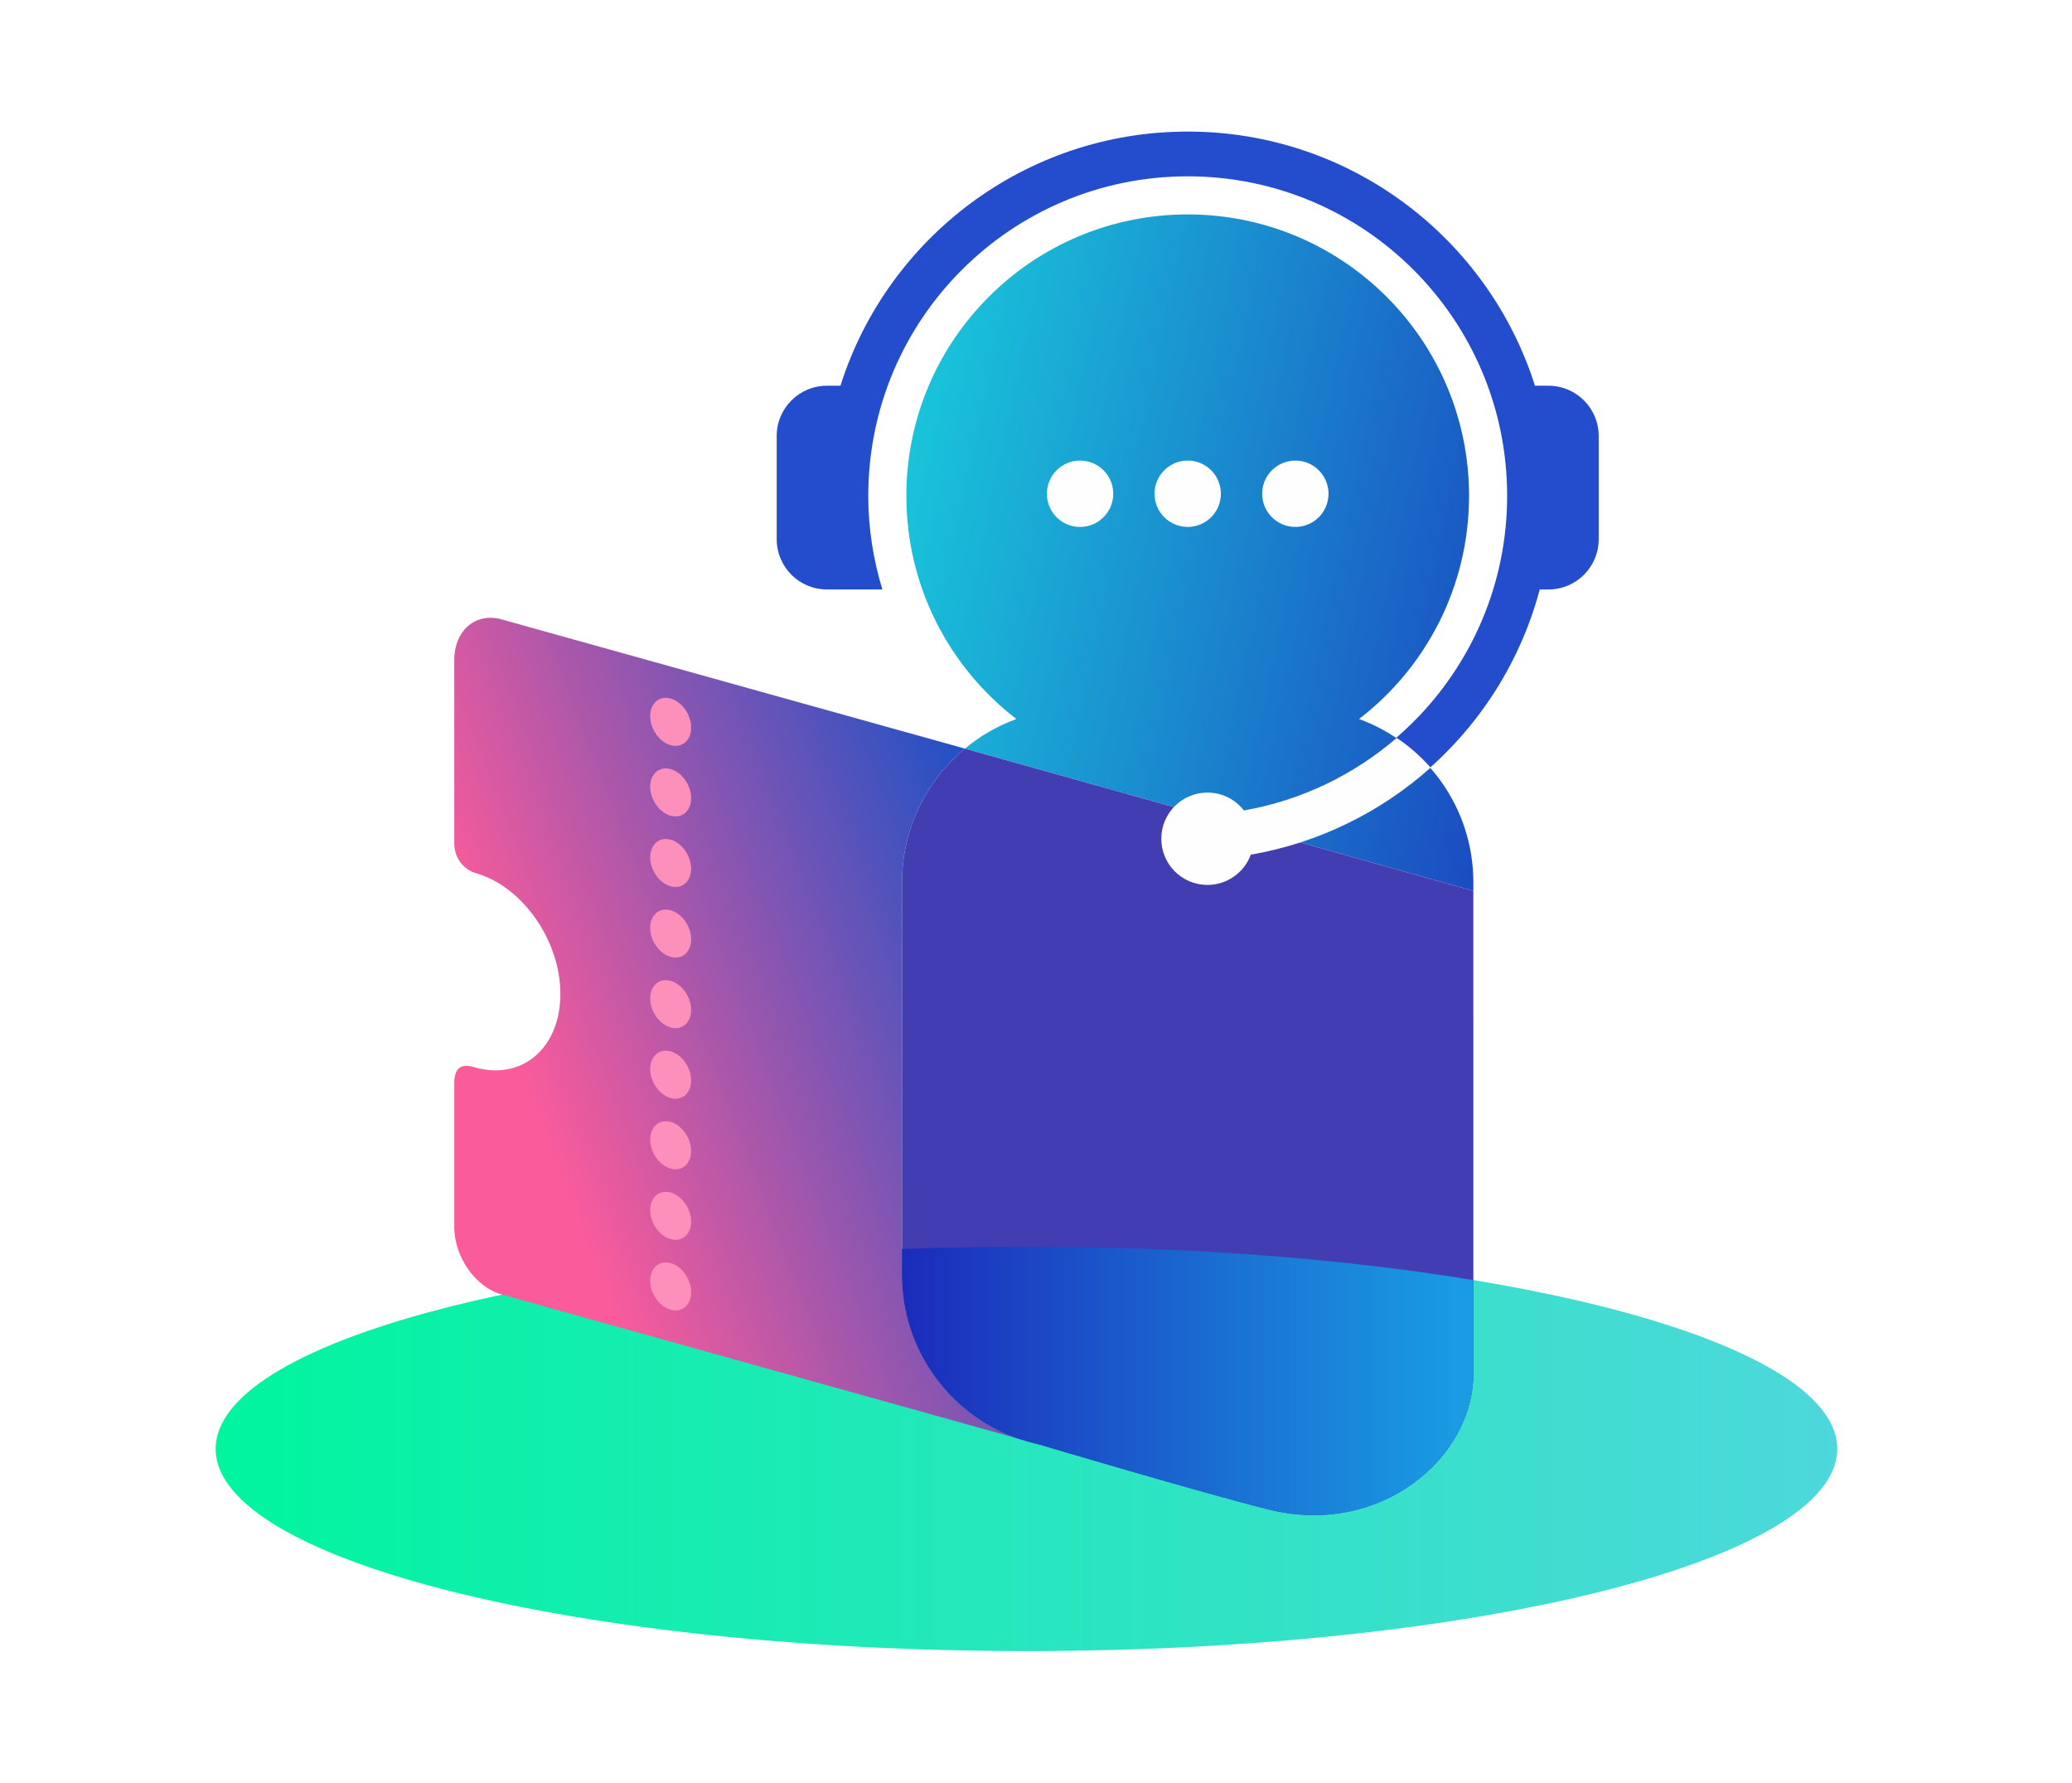
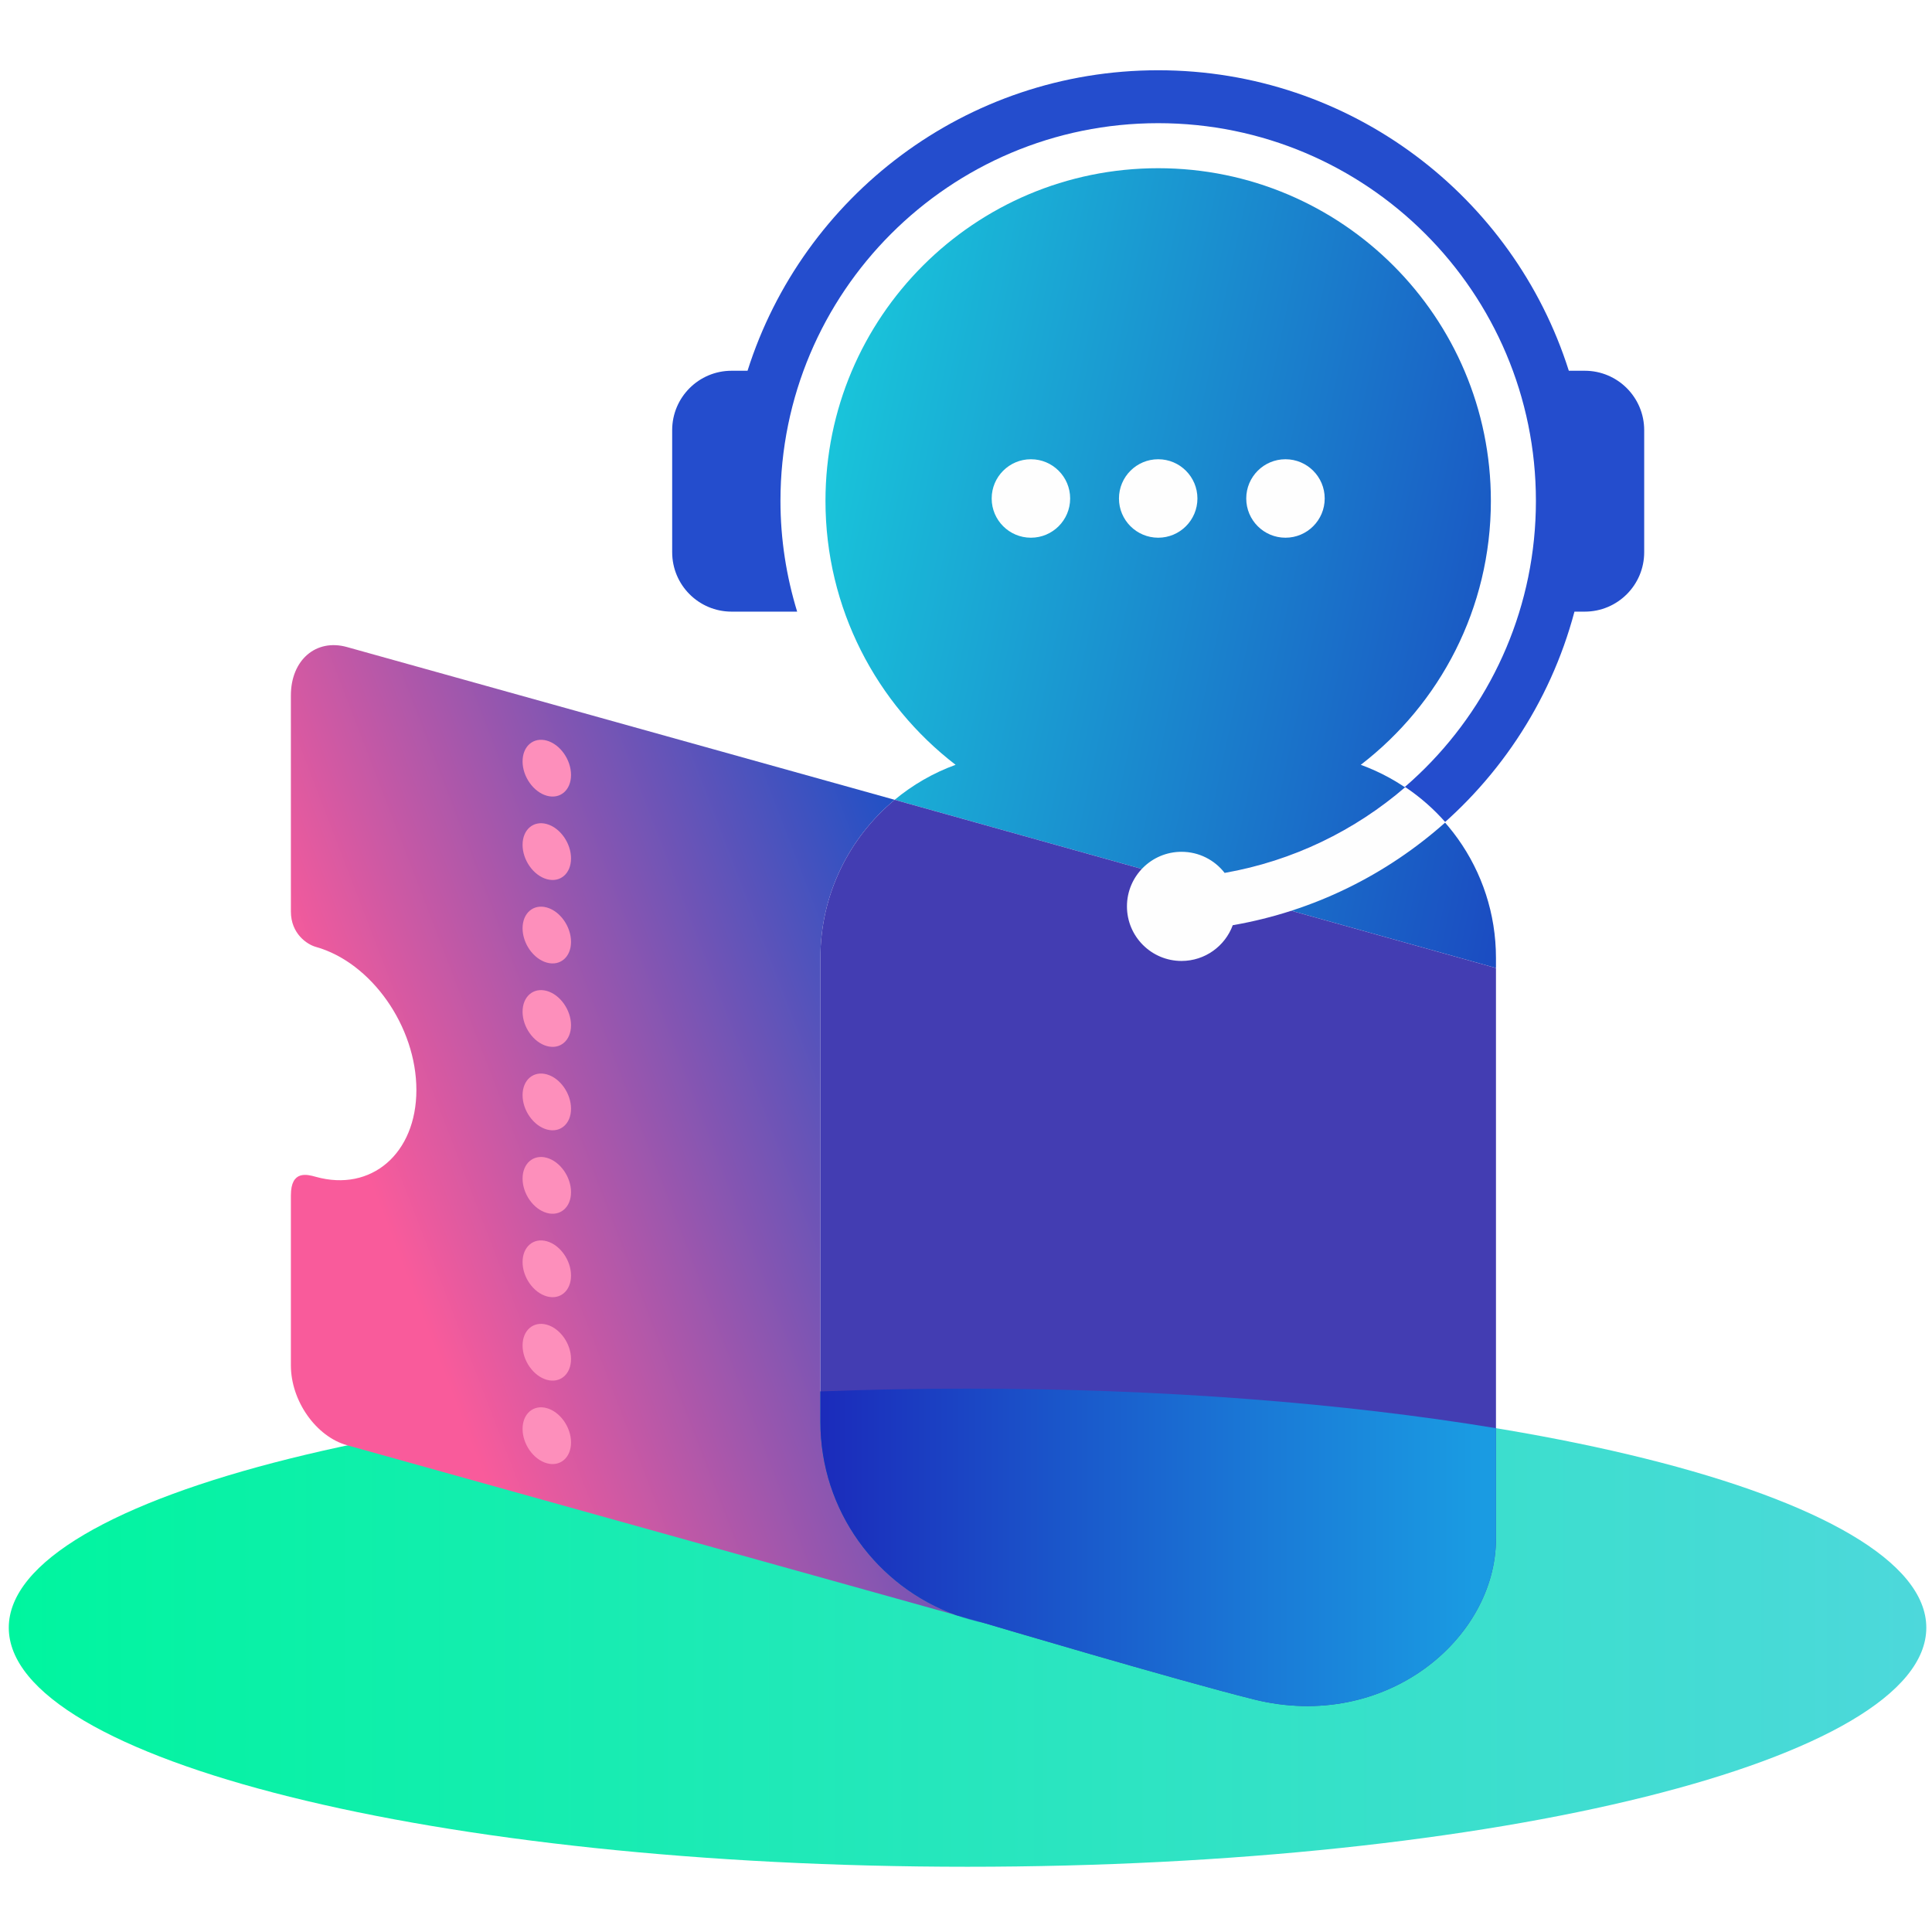
- <svg xmlns="http://www.w3.org/2000/svg" width="279" height="240" viewBox="0 0 279 240" fill="none">
-   <path d="M138.219 222.286C198.515 222.286 247.395 210.098 247.395 195.063C247.395 180.028 198.515 167.84 138.219 167.84C77.923 167.84 29.043 180.028 29.043 195.063C29.043 210.098 77.923 222.286 138.219 222.286Z" fill="url(#paint0_linear_6703_12638)" />
-   <path d="M61.167 88.904C61.167 84.875 64.026 82.408 67.554 83.394L129.922 100.789C124.755 105.08 121.464 111.555 121.464 118.797V171.62C121.464 181.762 127.916 190.395 136.939 193.642L67.555 174.283C64.028 173.296 61.168 169.229 61.168 165.2V145.827C61.168 142.936 63.022 143.444 63.998 143.718C70.327 145.489 75.458 141.063 75.458 133.832C75.458 126.601 70.327 119.306 63.998 117.535C63.021 117.262 61.168 116.047 61.168 113.511L61.167 88.904Z" fill="url(#paint1_linear_6703_12638)" />
-   <path d="M122.042 66.752C122.042 45.829 139.003 28.868 159.927 28.868C180.85 28.868 197.812 45.829 197.812 66.752C197.812 78.993 192.006 89.878 182.998 96.804C191.978 100.074 198.392 108.686 198.392 118.797V171.62V119.941L129.922 100.789C131.968 99.089 134.31 97.731 136.858 96.804C127.849 89.878 122.042 78.993 122.042 66.752ZM140.184 194.551C139.071 194.324 137.987 194.02 136.938 193.643L140.184 194.551Z" fill="url(#paint2_linear_6703_12638)" />
-   <path d="M198.392 171.62C198.392 171.62 198.392 176.607 198.392 184.924C198.392 196.328 185.809 206.955 170.839 203.231C162.031 201.04 140.184 194.551 140.184 194.551L136.938 193.643C127.915 190.396 121.463 181.762 121.463 171.621V118.798C121.463 111.556 124.754 105.081 129.921 100.79L198.391 119.942L198.392 171.62Z" fill="#433DB2" />
-   <path d="M93.066 107.46C93.066 109.193 91.831 110.253 90.307 109.826C88.784 109.4 87.548 107.649 87.548 105.916C87.548 104.183 88.783 103.124 90.307 103.55C91.831 103.977 93.066 105.727 93.066 107.46ZM93.066 116.961C93.066 118.694 91.831 119.754 90.307 119.328C88.784 118.901 87.548 117.15 87.548 115.418C87.548 113.685 88.783 112.625 90.307 113.051C91.831 113.478 93.066 115.229 93.066 116.961ZM93.066 126.463C93.066 128.196 91.831 129.256 90.307 128.829C88.784 128.402 87.548 126.652 87.548 124.919C87.548 123.186 88.783 122.126 90.307 122.553C91.831 122.979 93.066 124.729 93.066 126.463ZM93.066 135.964C93.066 137.697 91.831 138.757 90.307 138.33C88.784 137.904 87.548 136.153 87.548 134.42C87.548 132.688 88.783 131.628 90.307 132.054C91.831 132.48 93.066 134.23 93.066 135.964ZM93.066 145.466C93.066 147.198 91.831 148.258 90.307 147.832C88.784 147.405 87.548 145.654 87.548 143.922C87.548 142.189 88.783 141.129 90.307 141.555C91.831 141.981 93.066 143.732 93.066 145.466ZM93.066 154.967C93.066 156.7 91.831 157.76 90.307 157.333C88.784 156.907 87.548 155.156 87.548 153.423C87.548 151.69 88.783 150.63 90.307 151.057C91.831 151.482 93.066 153.233 93.066 154.967ZM93.066 164.468C93.066 166.201 91.831 167.261 90.307 166.834C88.784 166.408 87.548 164.657 87.548 162.924C87.548 161.192 88.783 160.132 90.307 160.558C91.831 160.984 93.066 162.734 93.066 164.468ZM93.066 173.97C93.066 175.703 91.831 176.762 90.307 176.336C88.784 175.909 87.548 174.159 87.548 172.426C87.548 170.693 88.783 169.633 90.307 170.06C91.831 170.485 93.066 172.236 93.066 173.97ZM93.066 97.959C93.066 99.691 91.831 100.752 90.307 100.325C88.784 99.898 87.548 98.148 87.548 96.415C87.548 94.682 88.783 93.622 90.307 94.049C91.831 94.475 93.066 96.226 93.066 97.959Z" fill="#FD8FBB" />
-   <path d="M104.584 58.698C104.584 54.962 107.613 51.932 111.349 51.932H113.167C119.449 32.093 138.008 17.714 159.927 17.714C181.845 17.714 200.405 32.093 206.687 51.933L208.504 51.932C212.241 51.932 215.27 54.961 215.27 58.698V72.597C215.27 76.333 212.241 79.362 208.504 79.362H207.329C201.764 100.334 182.651 115.789 159.927 115.789V109.763C183.682 109.763 202.94 90.507 202.94 66.752C202.94 42.997 183.683 23.74 159.928 23.74C136.172 23.74 116.915 42.997 116.915 66.752C116.915 71.135 117.593 75.368 118.816 79.362H112.549H111.35C107.614 79.362 104.585 76.334 104.585 72.597L104.584 58.698Z" fill="#244DCD" />
-   <path d="M188.069 99.343C189.761 100.477 191.298 101.825 192.639 103.35C185.955 109.315 177.628 113.475 168.42 115.069C167.546 117.444 165.264 119.139 162.586 119.139C159.154 119.139 156.372 116.357 156.372 112.924C156.372 109.492 159.154 106.71 162.586 106.71C164.581 106.71 166.357 107.65 167.494 109.112C175.273 107.745 182.332 104.289 188.069 99.343Z" fill="#FEFEFE" />
-   <path d="M155.46 66.476C155.46 64.008 157.46 62.008 159.928 62.008C162.395 62.008 164.395 64.008 164.395 66.476C164.395 68.943 162.395 70.943 159.928 70.943C157.46 70.942 155.46 68.942 155.46 66.476ZM140.966 66.476C140.966 64.008 142.966 62.008 145.434 62.008C147.902 62.008 149.902 64.008 149.902 66.476C149.902 68.943 147.902 70.943 145.434 70.943C142.966 70.943 140.966 68.942 140.966 66.476ZM169.954 66.476C169.954 64.008 171.954 62.008 174.421 62.008C176.888 62.008 178.888 64.008 178.888 66.476C178.888 68.943 176.888 70.943 174.421 70.943C171.954 70.943 169.954 68.942 169.954 66.476Z" fill="#FEFEFE" />
-   <path d="M121.463 168.159C126.925 167.949 132.521 167.84 138.218 167.84C160.455 167.84 181.139 169.498 198.391 172.345V184.924C198.391 196.328 185.808 206.955 170.838 203.231C162.03 201.04 140.183 194.551 140.183 194.551L136.937 193.643C127.915 190.396 121.462 181.762 121.462 171.621L121.463 168.159Z" fill="url(#paint3_linear_6703_12638)" />
+ <svg xmlns="http://www.w3.org/2000/svg" width="220" height="220" viewBox="0 0 220 220" fill="none">
+   <path d="M110.176 212.571C170.472 212.571 219.352 200.383 219.352 185.348C219.352 170.313 170.472 158.125 110.176 158.125C49.88 158.125 1 170.313 1 185.348C1 200.383 49.88 212.571 110.176 212.571Z" fill="url(#paint0_linear_5711_1373)" />
+   <path d="M33.123 79.19C33.123 75.161 35.982 72.694 39.51 73.68L101.878 91.075C96.711 95.366 93.42 101.841 93.42 109.083V161.906C93.42 172.048 99.872 180.681 108.895 183.928L39.511 164.569C35.984 163.582 33.124 159.515 33.124 155.486V136.113C33.124 133.222 34.978 133.73 35.954 134.004C42.283 135.775 47.414 131.349 47.414 124.118C47.414 116.887 42.283 109.592 35.954 107.821C34.977 107.548 33.124 106.333 33.124 103.797L33.123 79.19Z" fill="url(#paint1_linear_5711_1373)" />
+   <path d="M93.998 57.038C93.998 36.115 110.959 19.154 131.883 19.154C152.806 19.154 169.768 36.115 169.768 57.038C169.768 69.279 163.962 80.164 154.954 87.09C163.934 90.36 170.348 98.972 170.348 109.083V161.906V110.227L101.878 91.075C103.924 89.375 106.266 88.017 108.814 87.09C99.805 80.164 93.998 69.279 93.998 57.038ZM112.14 184.837C111.027 184.61 109.943 184.306 108.894 183.929L112.14 184.837Z" fill="url(#paint2_linear_5711_1373)" />
+   <path d="M170.349 161.906C170.349 161.906 170.349 166.893 170.349 175.21C170.349 186.614 157.766 197.241 142.796 193.517C133.988 191.326 112.141 184.837 112.141 184.837L108.895 183.929C99.872 180.682 93.42 172.048 93.42 161.907V109.084C93.42 101.842 96.711 95.367 101.878 91.076L170.348 110.228L170.349 161.906Z" fill="#433DB2" />
+   <path d="M65.024 97.746C65.024 99.479 63.789 100.539 62.265 100.112C60.742 99.686 59.506 97.935 59.506 96.202C59.506 94.469 60.741 93.41 62.265 93.836C63.789 94.263 65.024 96.013 65.024 97.746ZM65.024 107.247C65.024 108.98 63.789 110.04 62.265 109.614C60.742 109.187 59.506 107.436 59.506 105.704C59.506 103.971 60.741 102.911 62.265 103.337C63.789 103.764 65.024 105.515 65.024 107.247ZM65.024 116.749C65.024 118.482 63.789 119.542 62.265 119.115C60.742 118.688 59.506 116.938 59.506 115.205C59.506 113.472 60.741 112.412 62.265 112.839C63.789 113.265 65.024 115.015 65.024 116.749ZM65.024 126.25C65.024 127.983 63.789 129.043 62.265 128.616C60.742 128.19 59.506 126.439 59.506 124.706C59.506 122.974 60.741 121.914 62.265 122.34C63.789 122.766 65.024 124.516 65.024 126.25ZM65.024 135.752C65.024 137.484 63.789 138.544 62.265 138.118C60.742 137.691 59.506 135.94 59.506 134.208C59.506 132.475 60.741 131.415 62.265 131.841C63.789 132.267 65.024 134.018 65.024 135.752ZM65.024 145.253C65.024 146.986 63.789 148.046 62.265 147.619C60.742 147.193 59.506 145.442 59.506 143.709C59.506 141.976 60.741 140.916 62.265 141.343C63.789 141.768 65.024 143.519 65.024 145.253ZM65.024 154.754C65.024 156.487 63.789 157.547 62.265 157.12C60.742 156.694 59.506 154.943 59.506 153.21C59.506 151.478 60.741 150.418 62.265 150.844C63.789 151.27 65.024 153.02 65.024 154.754ZM65.024 164.256C65.024 165.989 63.789 167.048 62.265 166.622C60.742 166.195 59.506 164.445 59.506 162.712C59.506 160.979 60.741 159.919 62.265 160.346C63.789 160.771 65.024 162.522 65.024 164.256ZM65.024 88.245C65.024 89.977 63.789 91.038 62.265 90.611C60.742 90.184 59.506 88.434 59.506 86.701C59.506 84.968 60.741 83.908 62.265 84.335C63.789 84.761 65.024 86.512 65.024 88.245Z" fill="#FD8FBB" />
+   <path d="M76.541 48.984C76.541 45.248 79.57 42.218 83.306 42.218H85.124C91.406 22.379 109.965 8 131.884 8C153.802 8 172.362 22.379 178.644 42.219L180.461 42.218C184.198 42.218 187.227 45.247 187.227 48.984V62.883C187.227 66.619 184.198 69.648 180.461 69.648H179.286C173.721 90.62 154.608 106.075 131.884 106.075V100.049C155.639 100.049 174.897 80.793 174.897 57.038C174.897 33.283 155.64 14.026 131.885 14.026C108.129 14.026 88.872 33.283 88.872 57.038C88.872 61.421 89.55 65.654 90.773 69.648H84.506H83.307C79.571 69.648 76.542 66.62 76.542 62.883L76.541 48.984Z" fill="#244DCD" />
+   <path d="M160.025 89.629C161.717 90.763 163.254 92.111 164.595 93.636C157.911 99.601 149.584 103.761 140.376 105.355C139.502 107.73 137.22 109.425 134.542 109.425C131.11 109.425 128.328 106.643 128.328 103.21C128.328 99.778 131.11 96.996 134.542 96.996C136.537 96.996 138.313 97.936 139.45 99.398C147.229 98.031 154.288 94.575 160.025 89.629Z" fill="#FEFEFE" />
+   <path d="M127.418 56.763C127.418 54.295 129.418 52.295 131.886 52.295C134.353 52.295 136.353 54.295 136.353 56.763C136.353 59.23 134.353 61.23 131.886 61.23C129.418 61.229 127.418 59.229 127.418 56.763ZM112.924 56.763C112.924 54.295 114.924 52.295 117.392 52.295C119.86 52.295 121.86 54.295 121.86 56.763C121.86 59.23 119.86 61.23 117.392 61.23C114.924 61.23 112.924 59.229 112.924 56.763ZM141.912 56.763C141.912 54.295 143.912 52.295 146.379 52.295C148.846 52.295 150.846 54.295 150.846 56.763C150.846 59.23 148.846 61.23 146.379 61.23C143.912 61.23 141.912 59.229 141.912 56.763Z" fill="#FEFEFE" />
+   <path d="M93.421 158.444C98.883 158.234 104.479 158.125 110.176 158.125C132.413 158.125 153.097 159.783 170.349 162.63V175.209C170.349 186.613 157.766 197.24 142.796 193.516C133.988 191.325 112.141 184.836 112.141 184.836L108.895 183.928C99.873 180.681 93.42 172.047 93.42 161.906L93.421 158.444Z" fill="url(#paint3_linear_5711_1373)" />
  <defs>
-     <linearGradient id="paint0_linear_6703_12638" x1="29.043" y1="195.062" x2="247.394" y2="195.062" gradientUnits="userSpaceOnUse">
+     <linearGradient id="paint0_linear_5711_1373" x1="1" y1="185.347" x2="219.352" y2="185.347" gradientUnits="userSpaceOnUse">
      <stop stop-color="#00F59F" />
      <stop offset="1" stop-color="#4DD8DB" />
    </linearGradient>
-     <linearGradient id="paint1_linear_6703_12638" x1="142.917" y1="122.304" x2="72.196" y2="149.503" gradientUnits="userSpaceOnUse">
+     <linearGradient id="paint1_linear_5711_1373" x1="114.873" y1="112.59" x2="44.152" y2="139.789" gradientUnits="userSpaceOnUse">
      <stop stop-color="#1350C8" />
      <stop offset="1" stop-color="#F95B9B" />
    </linearGradient>
-     <linearGradient id="paint2_linear_6703_12638" x1="95.611" y1="99.671" x2="220.824" y2="126.37" gradientUnits="userSpaceOnUse">
+     <linearGradient id="paint2_linear_5711_1373" x1="67.567" y1="89.957" x2="192.78" y2="116.657" gradientUnits="userSpaceOnUse">
      <stop stop-color="#19DDDF" />
      <stop offset="1" stop-color="#1B2BBB" />
    </linearGradient>
-     <linearGradient id="paint3_linear_6703_12638" x1="121.463" y1="185.914" x2="198.392" y2="185.914" gradientUnits="userSpaceOnUse">
+     <linearGradient id="paint3_linear_5711_1373" x1="93.421" y1="176.199" x2="170.35" y2="176.199" gradientUnits="userSpaceOnUse">
      <stop stop-color="#1B2BBB" />
      <stop offset="0.649" stop-color="#1A79D6" />
      <stop offset="0.968" stop-color="#1A9BE2" />
    </linearGradient>
  </defs>
</svg>
